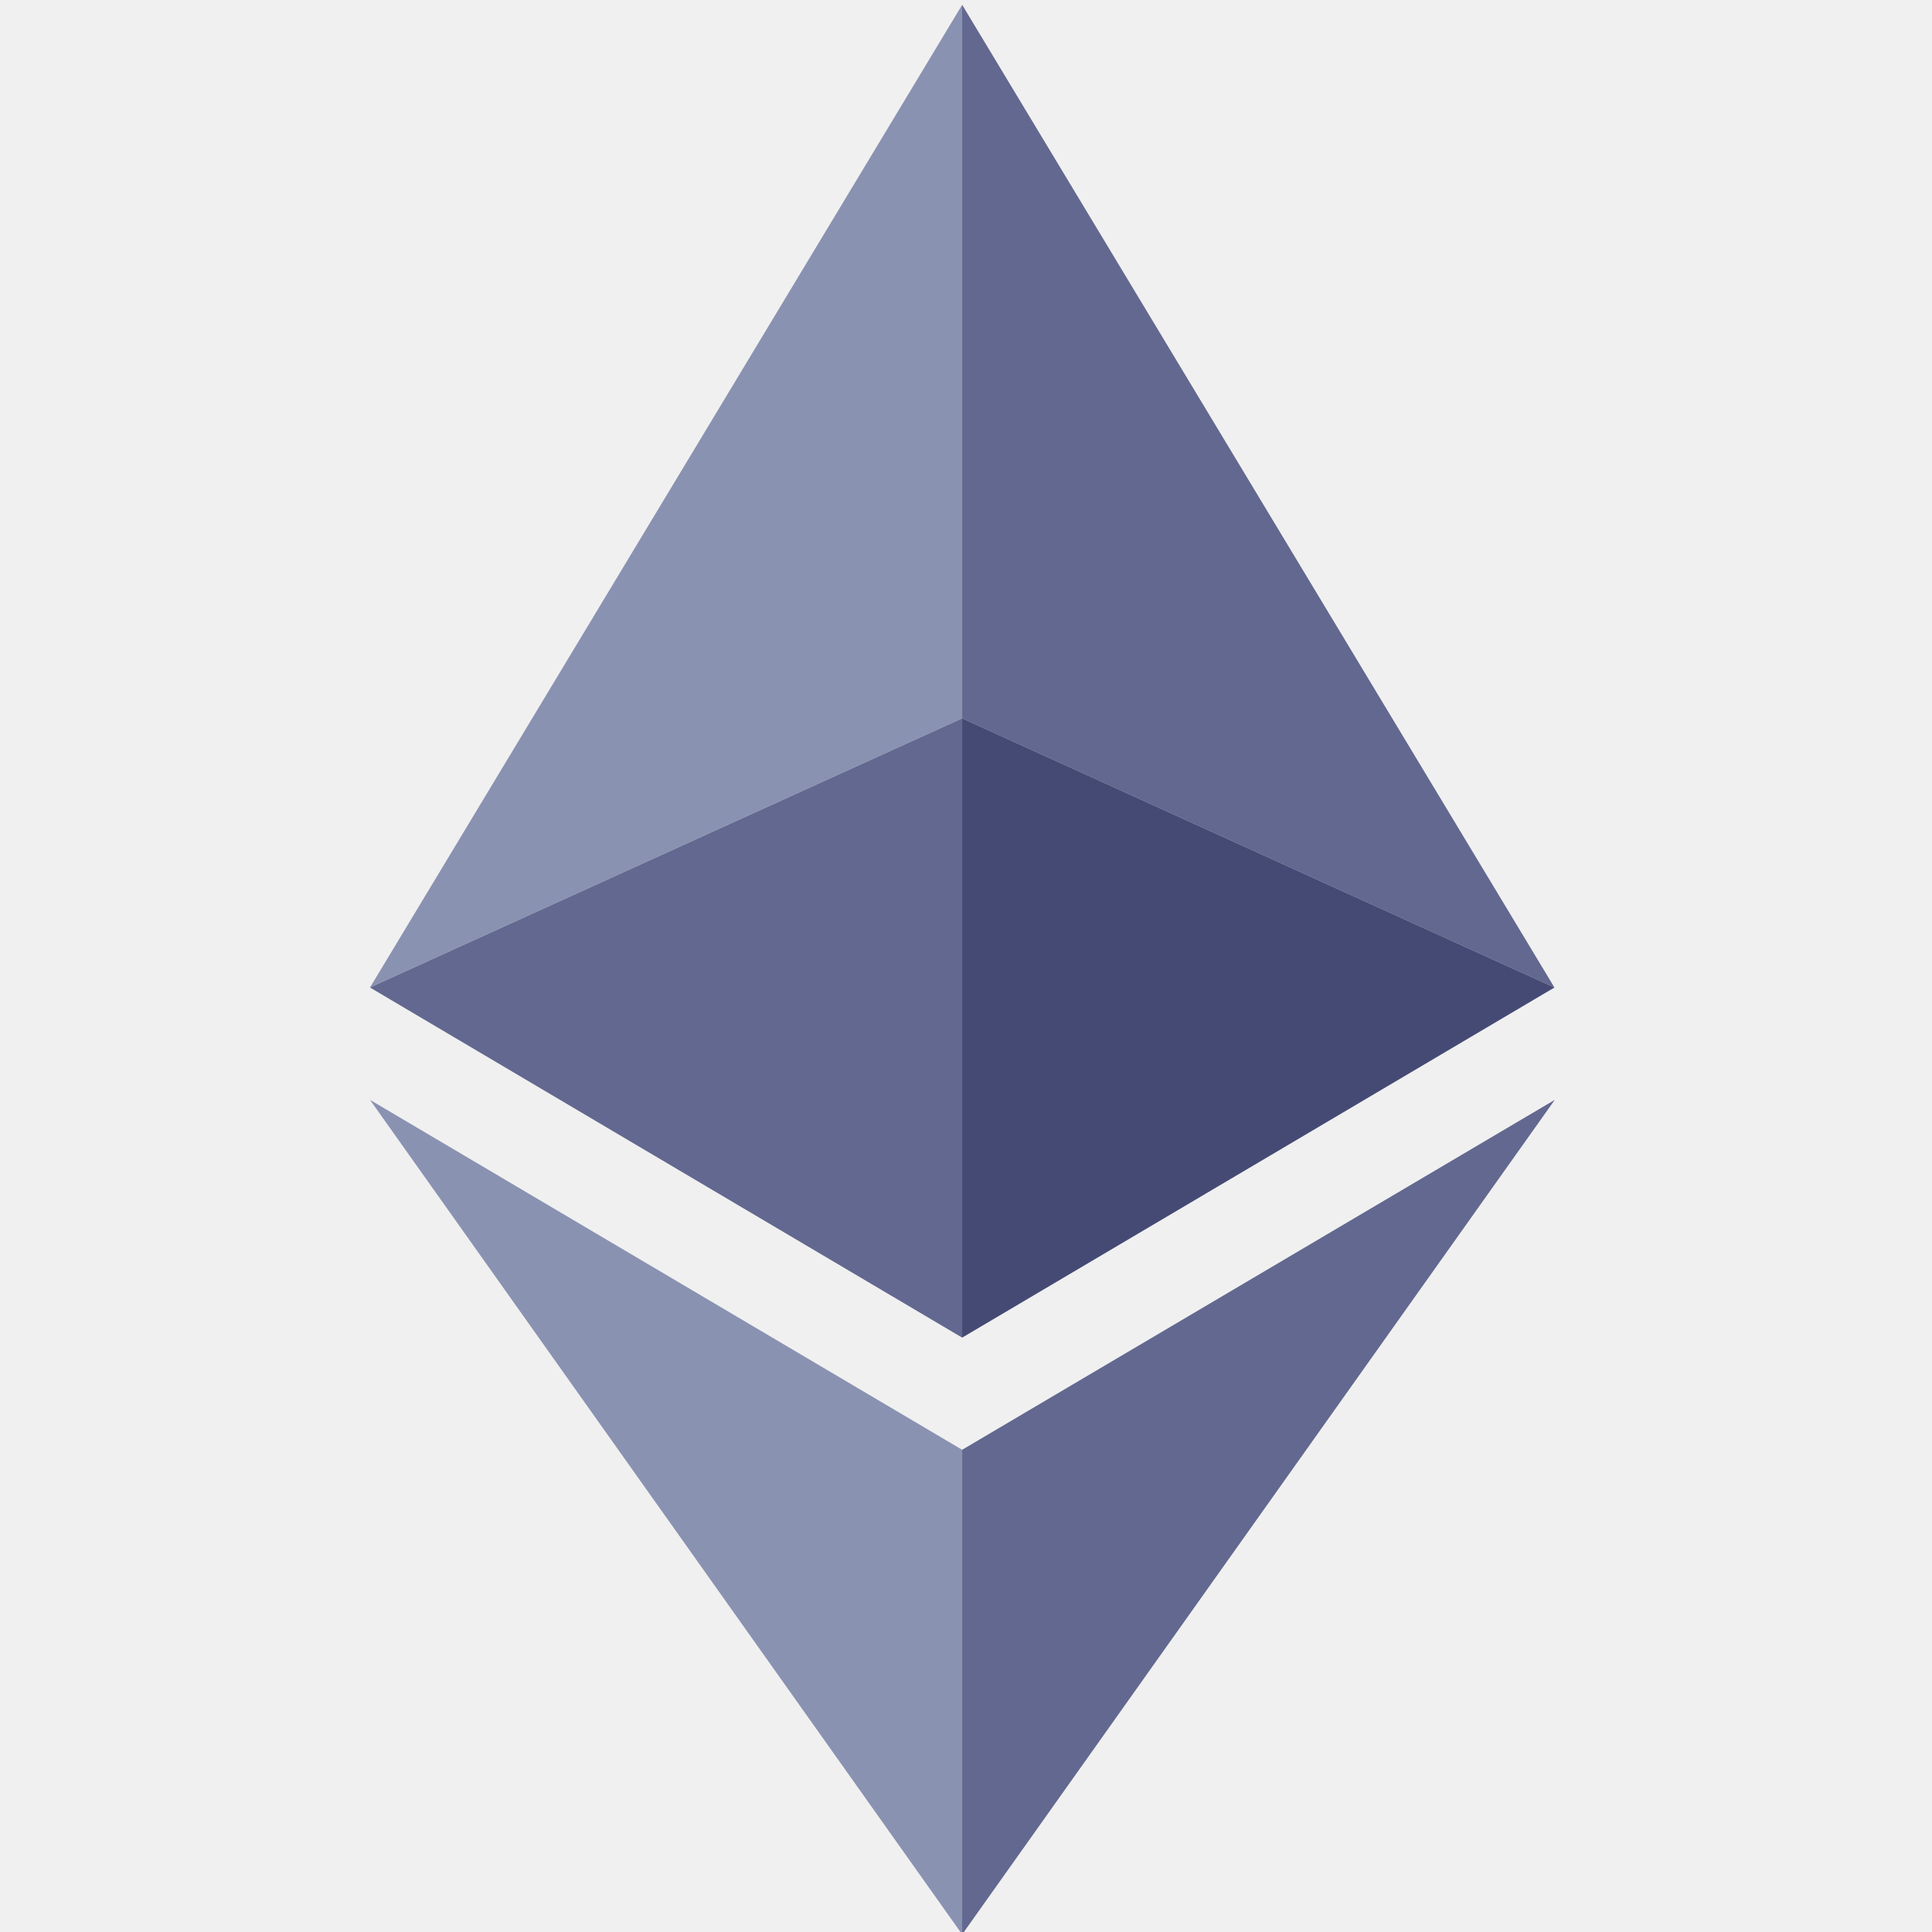
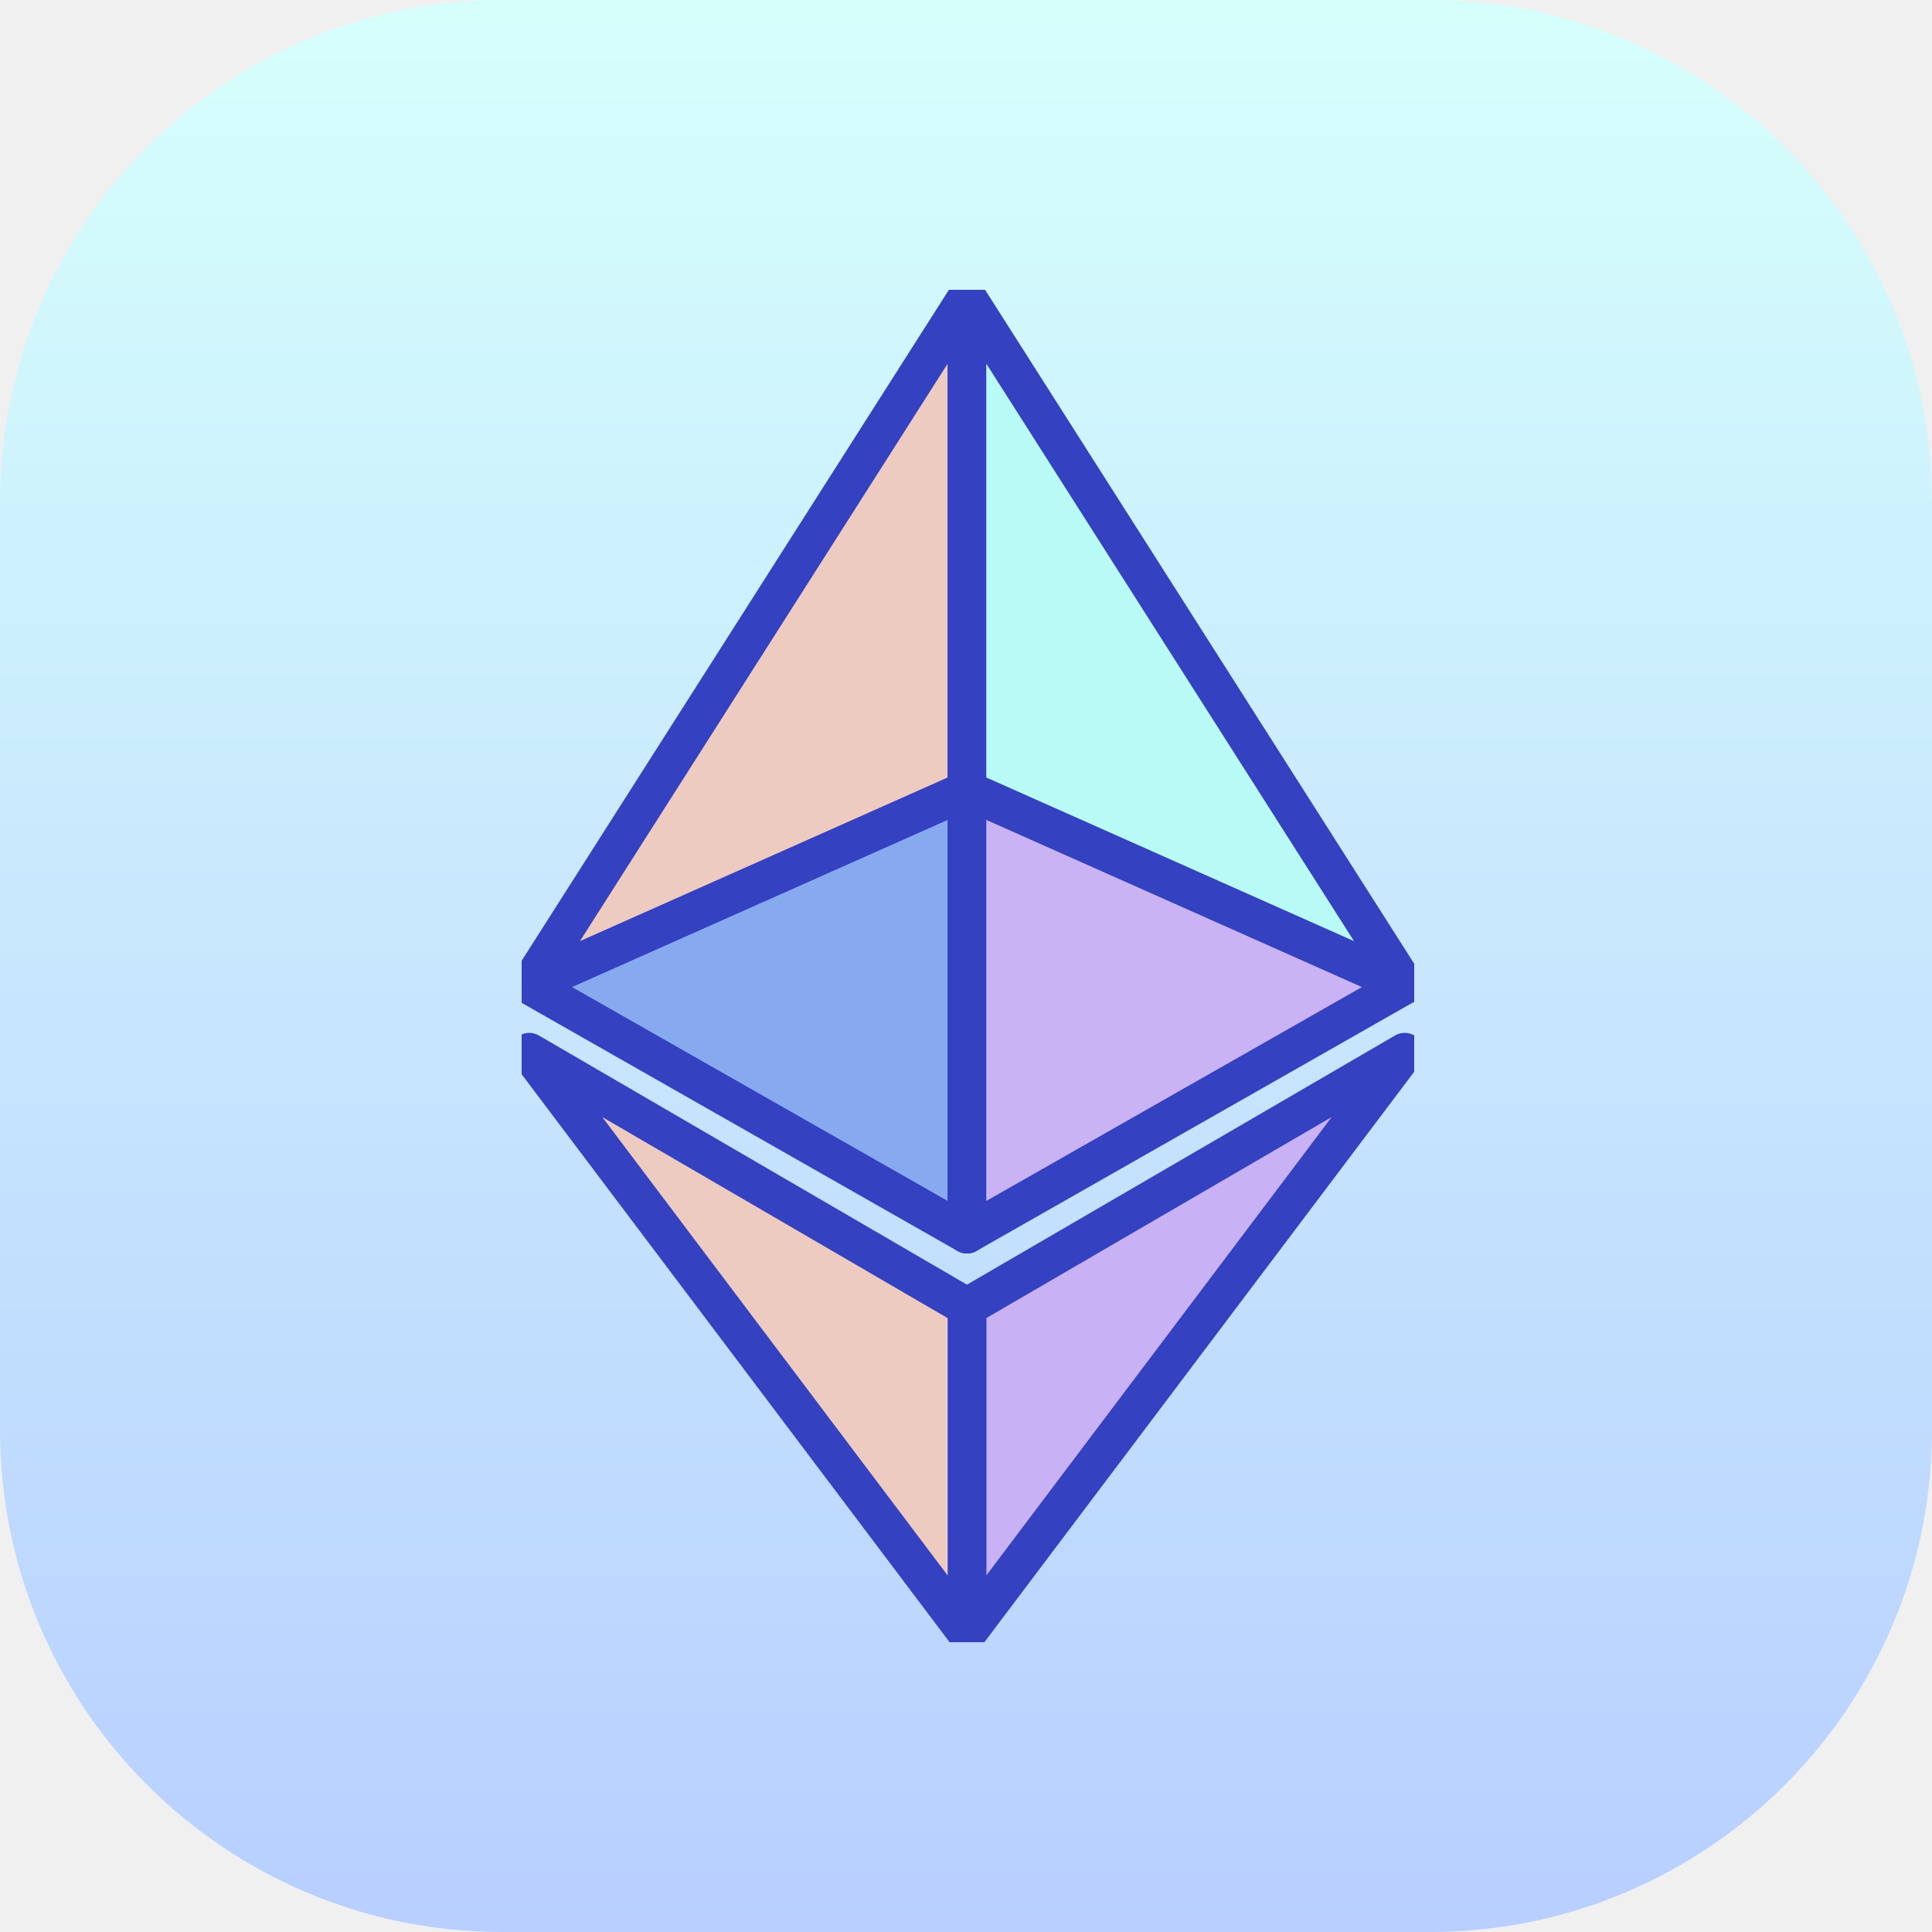
- <svg xmlns="http://www.w3.org/2000/svg" width="534" height="534" viewBox="0 0 534 534">
-   <path id="Path-copy-6" fill="#8a92b2" stroke="none" d="M 265.939 198.551 L 265.939 1.333 L 102.264 272.943 Z" />
-   <path id="Path-copy-5" fill="#62688f" stroke="none" d="M 265.939 369.717 L 265.939 198.551 L 102.264 272.943 Z M 265.939 198.551 L 429.645 272.943 L 265.939 1.333 Z" />
-   <path id="Path-copy-4" fill="#454a75" stroke="none" d="M 265.939 198.551 L 265.939 369.717 L 429.645 272.943 Z" />
-   <path id="Path-copy-3" fill="#8a92b2" stroke="none" d="M 265.939 400.712 L 102.264 303.998 L 265.939 534.667 Z" />
-   <path id="Path-copy" fill="#62688f" stroke="none" d="M 429.736 303.998 L 265.939 400.712 L 265.939 534.667 Z" />
+ <svg xmlns="http://www.w3.org/2000/svg" width="500" height="500" viewBox="0 0 500 500" fill="none">
+   <g clip-path="url(#clip0_283_191)">
+     <rect width="500" height="500" rx="130" fill="url(#paint0_linear_283_191)" />
+     <g clip-path="url(#clip1_283_191)">
+       <path fill-rule="evenodd" clip-rule="evenodd" d="M363.549 272.306L250.25 422.676V338.253L363.549 272.306Z" fill="#C8B2F5" stroke="#3441C0" stroke-width="10" stroke-miterlimit="7" stroke-linecap="round" stroke-linejoin="round" />
+       <path fill-rule="evenodd" clip-rule="evenodd" d="M136.959 272.306L250.258 422.676V338.253L136.959 272.306Z" fill="#EECBC0" stroke="#3441C0" stroke-width="10" stroke-miterlimit="7" stroke-linecap="round" stroke-linejoin="round" />
+       <path fill-rule="evenodd" clip-rule="evenodd" d="M136.938 254.882L250.258 204.461V319.404L136.938 254.882Z" fill="#87A9F0" stroke="#3441C0" stroke-width="10" stroke-miterlimit="7" stroke-linecap="round" stroke-linejoin="round" />
+       <path fill-rule="evenodd" clip-rule="evenodd" d="M363.57 254.882L250.25 204.461V319.404L363.57 254.882Z" fill="#CAB3F5" stroke="#3441C0" stroke-width="10" stroke-miterlimit="7" stroke-linecap="round" stroke-linejoin="round" />
+       <path fill-rule="evenodd" clip-rule="evenodd" d="M136.959 254.878L250.258 76.949V204.457L136.959 254.878Z" fill="#EECBC0" stroke="#3441C0" stroke-width="10" stroke-miterlimit="7" stroke-linecap="round" stroke-linejoin="round" />
+       <path fill-rule="evenodd" clip-rule="evenodd" d="M363.549 254.878L250.25 76.949V204.457L363.549 254.878Z" fill="#B8FBF6" stroke="#3441C0" stroke-width="10" stroke-miterlimit="7" stroke-linecap="round" stroke-linejoin="round" />
+     </g>
+   </g>
+   <defs>
+     <linearGradient id="paint0_linear_283_191" x1="250" y1="0" x2="250" y2="500" gradientUnits="userSpaceOnUse">
+       <stop stop-color="#D6FFFC" />
+       <stop offset="1" stop-color="#B8CFFF" />
+     </linearGradient>
+     <clipPath id="clip0_283_191">
+       <rect width="500" height="500" fill="white" />
+     </clipPath>
+     <clipPath id="clip1_283_191">
+       <rect width="231" height="350" fill="white" transform="translate(135 75)" />
+     </clipPath>
+   </defs>
</svg>
